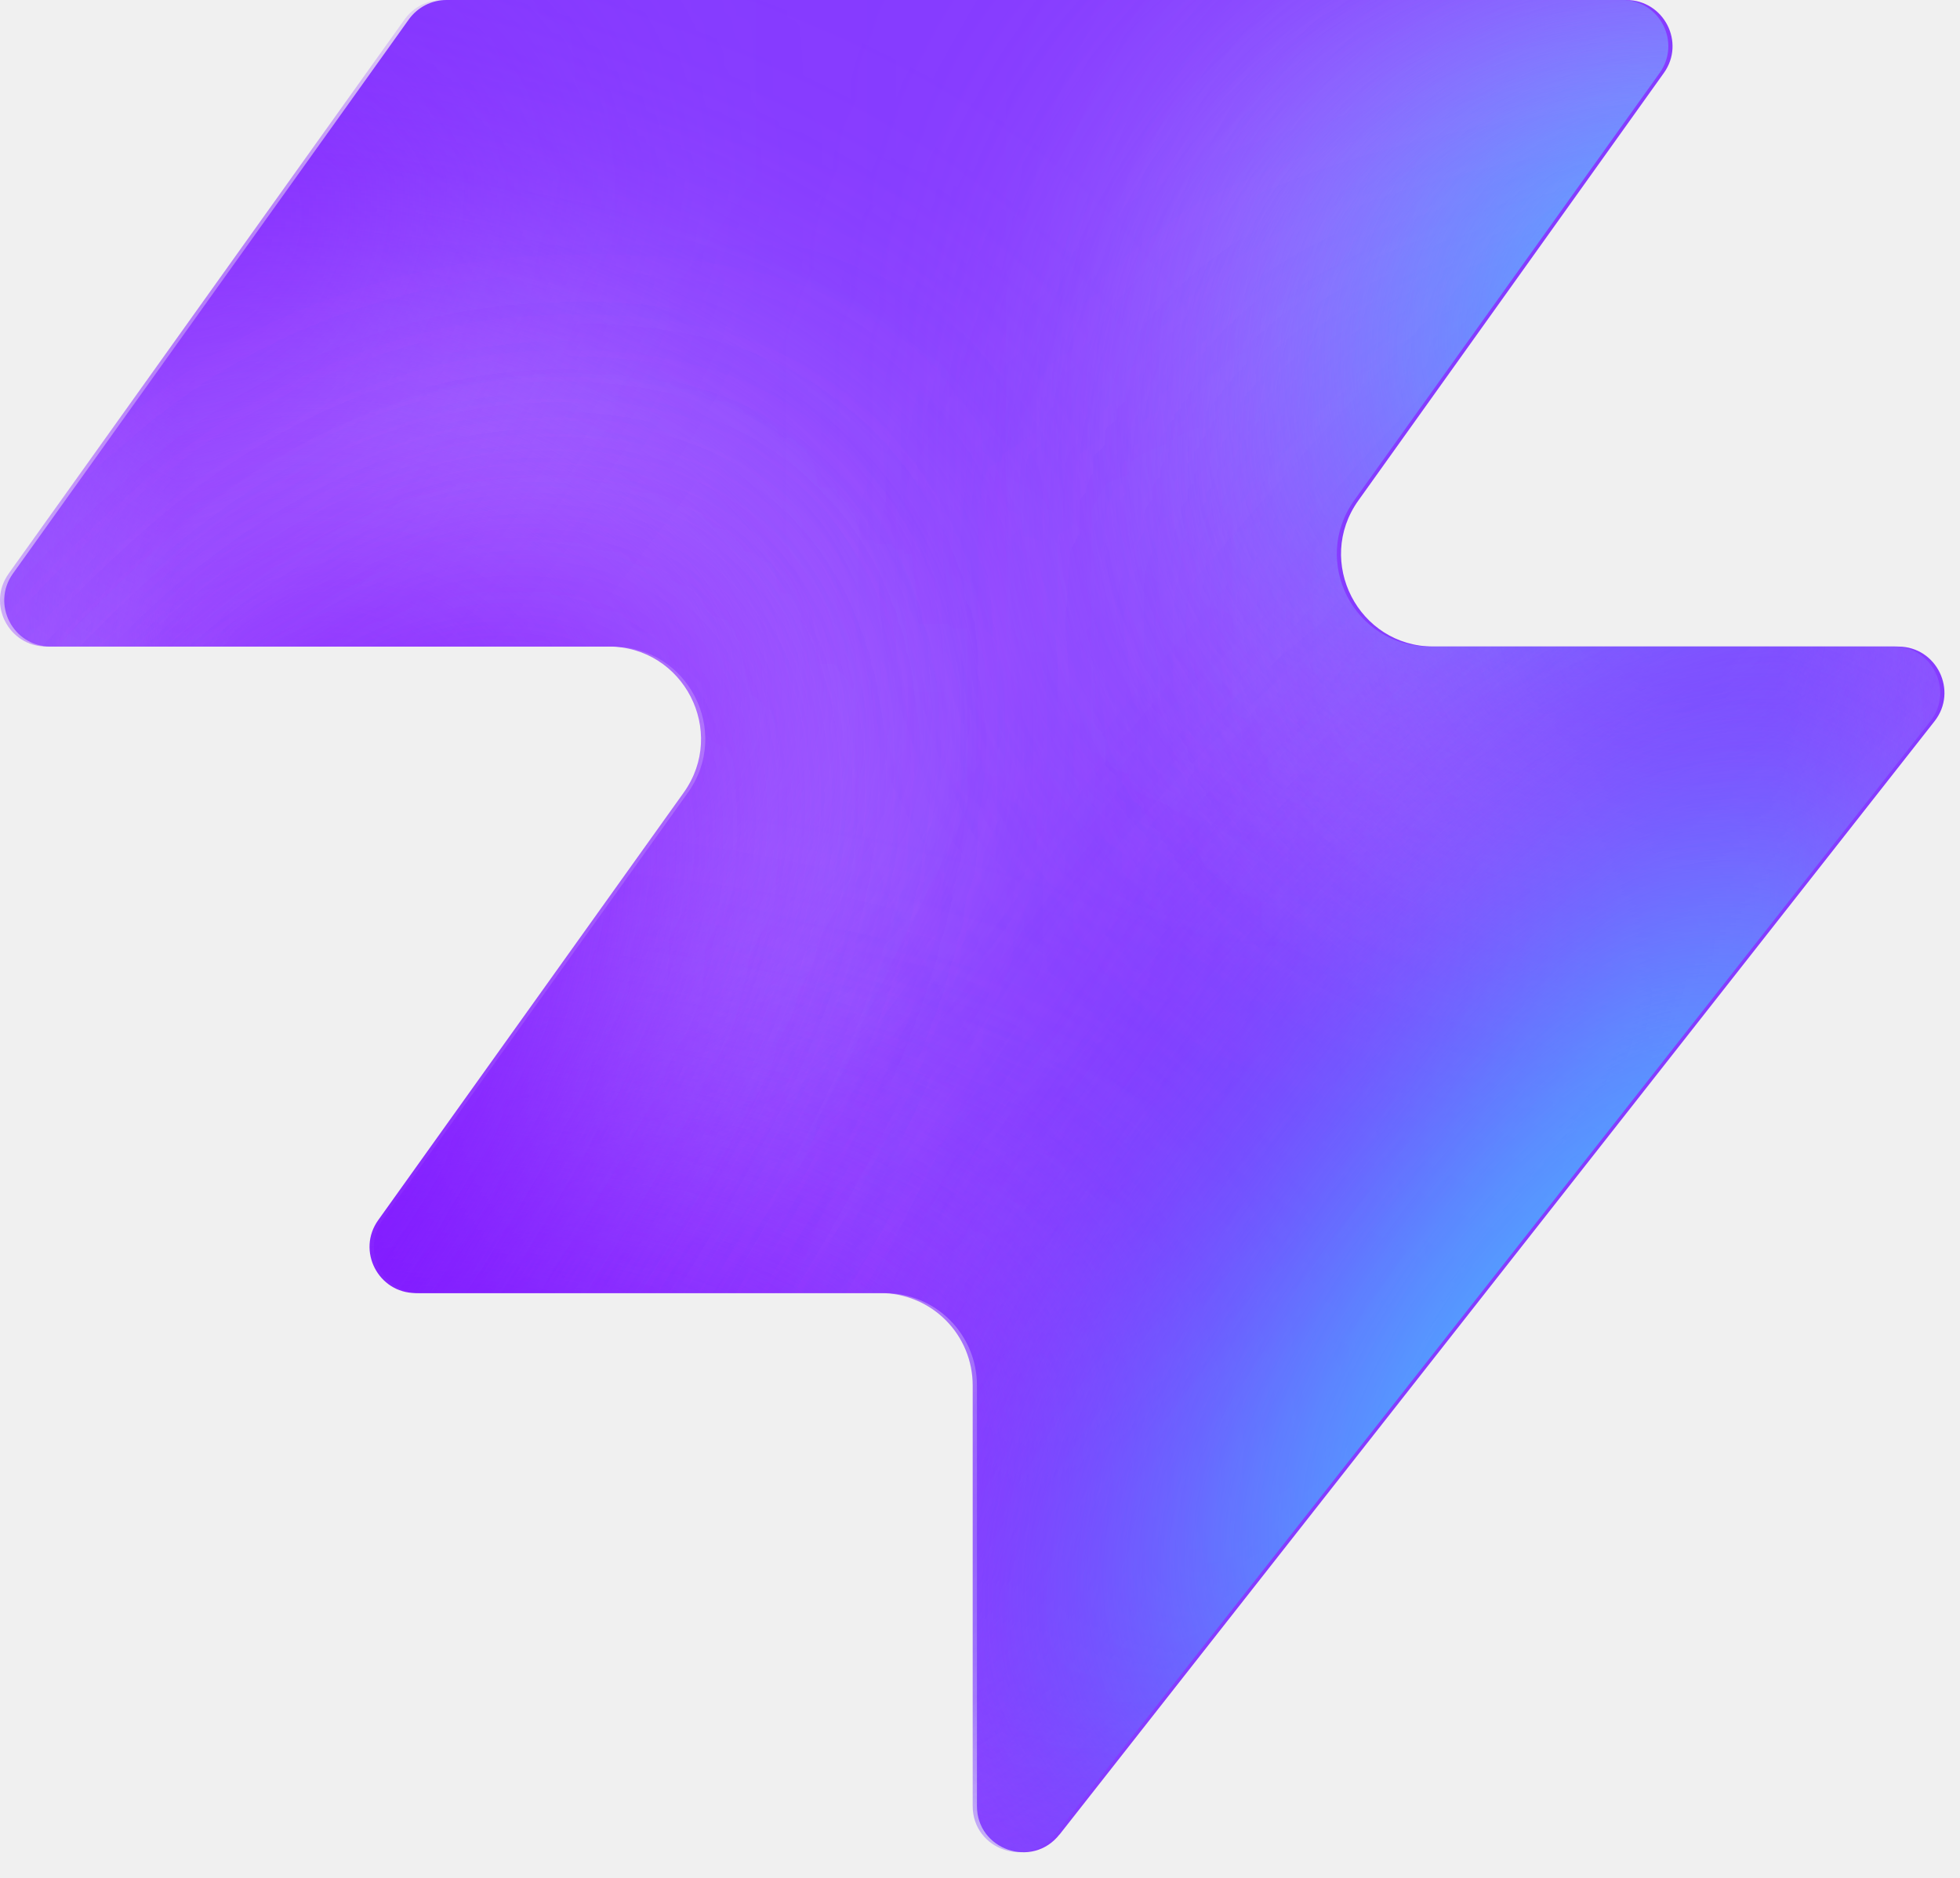
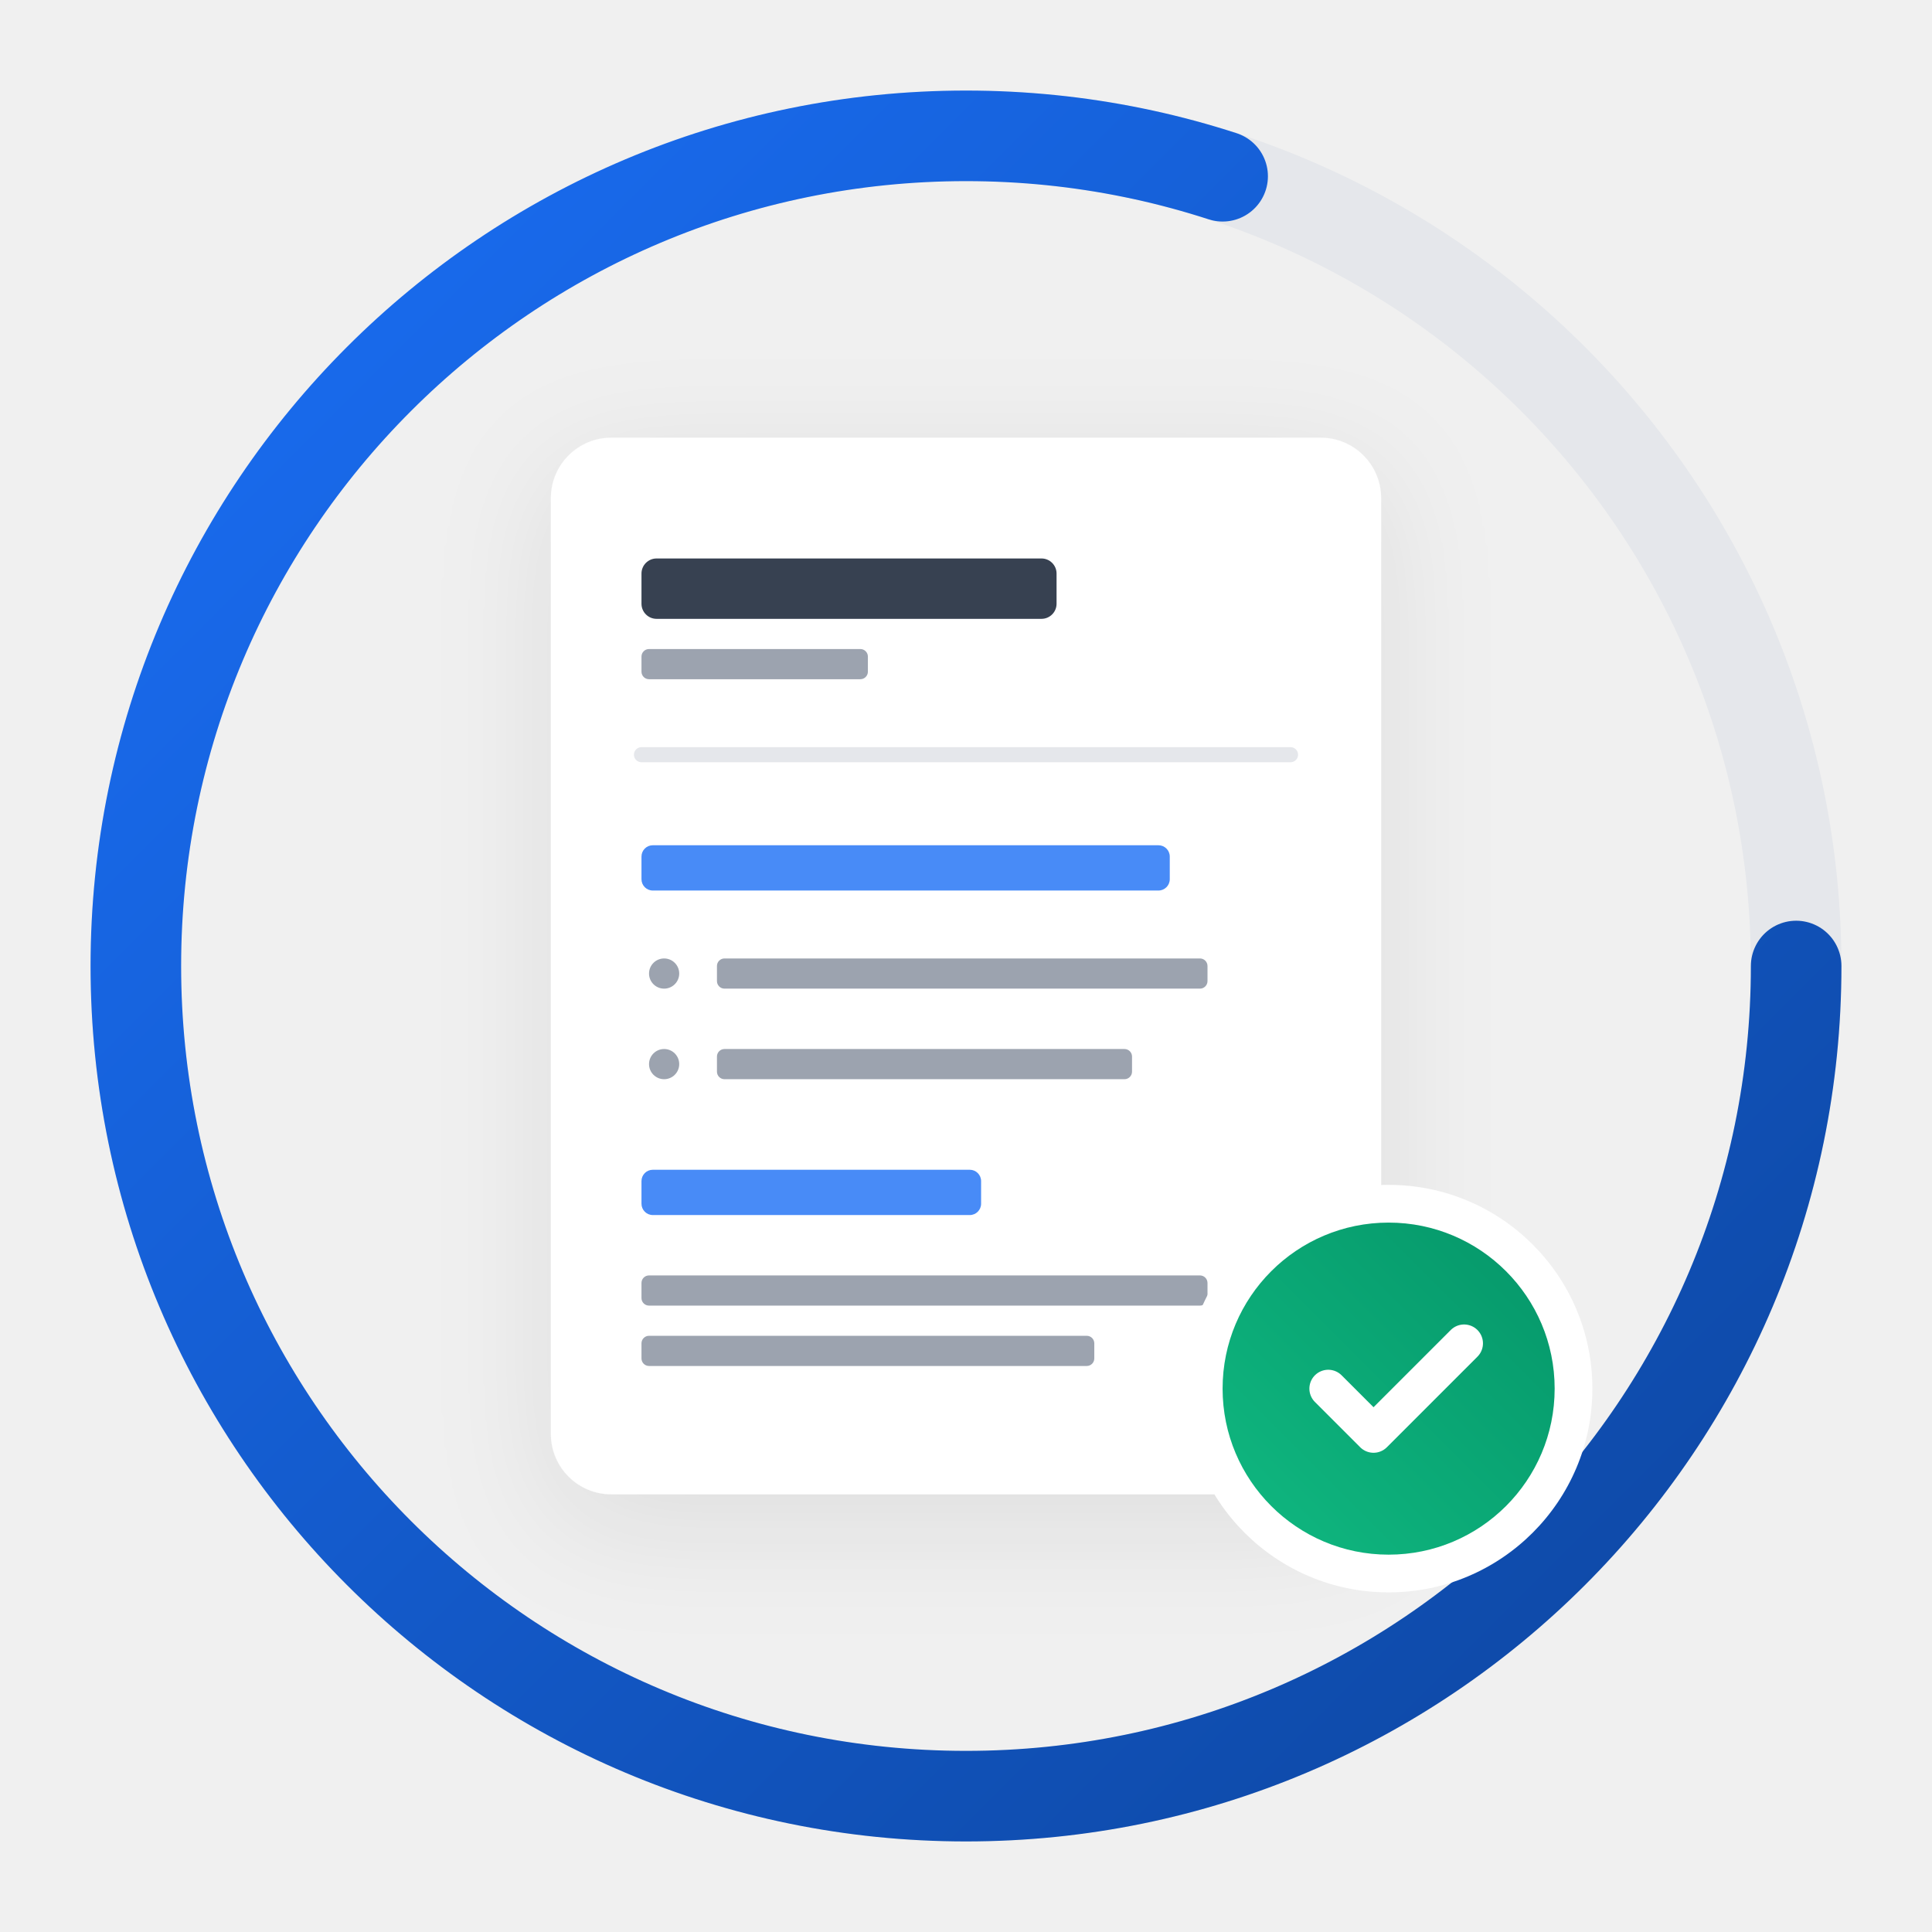
- <svg xmlns="http://www.w3.org/2000/svg" width="48" height="46" fill="none" viewBox="0 0 48 46">
-   <path fill="#863bff" d="M25.946 44.938c-.664.845-2.021.375-2.021-.698V33.937a2.26 2.26 0 0 0-2.262-2.262H10.287c-.92 0-1.456-1.04-.92-1.788l7.48-10.471c1.07-1.497 0-3.578-1.842-3.578H1.237c-.92 0-1.456-1.04-.92-1.788L10.013.474c.214-.297.556-.474.92-.474h28.894c.92 0 1.456 1.04.92 1.788l-7.48 10.471c-1.07 1.498 0 3.579 1.842 3.579h11.377c.943 0 1.473 1.088.89 1.83L25.947 44.94z" style="fill:#863bff;fill:color(display-p3 .525 .23 1);fill-opacity:1" />
-   <mask id="a" width="48" height="46" x="0" y="0" maskUnits="userSpaceOnUse" style="mask-type:alpha">
-     <path fill="#000" d="M25.842 44.938c-.664.844-2.021.375-2.021-.698V33.937a2.26 2.26 0 0 0-2.262-2.262H10.183c-.92 0-1.456-1.04-.92-1.788l7.48-10.471c1.07-1.498 0-3.579-1.842-3.579H1.133c-.92 0-1.456-1.04-.92-1.787L9.91.473c.214-.297.556-.474.92-.474h28.894c.92 0 1.456 1.04.92 1.788l-7.48 10.471c-1.07 1.498 0 3.578 1.842 3.578h11.377c.943 0 1.473 1.088.89 1.832L25.843 44.94z" style="fill:#000;fill-opacity:1" />
-   </mask>
-   <g mask="url(#a)">
-     <g filter="url(#b)">
-       <ellipse cx="5.508" cy="14.704" fill="#ede6ff" rx="5.508" ry="14.704" style="fill:#ede6ff;fill:color(display-p3 .927 .903 1);fill-opacity:1" transform="matrix(.00324 1 1 -.00324 -4.47 31.516)" />
-     </g>
-     <g filter="url(#c)">
-       <ellipse cx="10.399" cy="29.851" fill="#ede6ff" rx="10.399" ry="29.851" style="fill:#ede6ff;fill:color(display-p3 .927 .903 1);fill-opacity:1" transform="matrix(.00324 1 1 -.00324 -39.328 7.883)" />
-     </g>
-     <g filter="url(#d)">
-       <ellipse cx="5.508" cy="30.487" fill="#7e14ff" rx="5.508" ry="30.487" style="fill:#7e14ff;fill:color(display-p3 .492 .077 1);fill-opacity:1" transform="rotate(89.814 -25.913 -14.639)scale(1 -1)" />
-     </g>
-     <g filter="url(#e)">
-       <ellipse cx="5.508" cy="30.599" fill="#7e14ff" rx="5.508" ry="30.599" style="fill:#7e14ff;fill:color(display-p3 .492 .077 1);fill-opacity:1" transform="rotate(89.814 -32.644 -3.334)scale(1 -1)" />
-     </g>
-     <g filter="url(#f)">
-       <ellipse cx="5.508" cy="30.599" fill="#7e14ff" rx="5.508" ry="30.599" style="fill:#7e14ff;fill:color(display-p3 .492 .077 1);fill-opacity:1" transform="matrix(.00324 1 1 -.00324 -34.34 30.47)" />
-     </g>
-     <g filter="url(#g)">
-       <ellipse cx="14.072" cy="22.078" fill="#ede6ff" rx="14.072" ry="22.078" style="fill:#ede6ff;fill:color(display-p3 .927 .903 1);fill-opacity:1" transform="rotate(93.35 24.506 48.493)scale(-1 1)" />
-     </g>
-     <g filter="url(#h)">
-       <ellipse cx="3.47" cy="21.501" fill="#7e14ff" rx="3.47" ry="21.501" style="fill:#7e14ff;fill:color(display-p3 .492 .077 1);fill-opacity:1" transform="rotate(89.009 28.708 47.59)scale(-1 1)" />
-     </g>
-     <g filter="url(#i)">
-       <ellipse cx="3.47" cy="21.501" fill="#7e14ff" rx="3.47" ry="21.501" style="fill:#7e14ff;fill:color(display-p3 .492 .077 1);fill-opacity:1" transform="rotate(89.009 28.708 47.59)scale(-1 1)" />
-     </g>
-     <g filter="url(#j)">
-       <ellipse cx=".387" cy="8.972" fill="#7e14ff" rx="4.407" ry="29.108" style="fill:#7e14ff;fill:color(display-p3 .492 .077 1);fill-opacity:1" transform="rotate(39.51 .387 8.972)" />
-     </g>
-     <g filter="url(#k)">
-       <ellipse cx="47.523" cy="-6.092" fill="#7e14ff" rx="4.407" ry="29.108" style="fill:#7e14ff;fill:color(display-p3 .492 .077 1);fill-opacity:1" transform="rotate(37.892 47.523 -6.092)" />
-     </g>
-     <g filter="url(#l)">
-       <ellipse cx="41.412" cy="6.333" fill="#47bfff" rx="5.971" ry="9.665" style="fill:#47bfff;fill:color(display-p3 .28 .748 1);fill-opacity:1" transform="rotate(37.892 41.412 6.333)" />
-     </g>
-     <g filter="url(#m)">
-       <ellipse cx="-1.879" cy="38.332" fill="#7e14ff" rx="4.407" ry="29.108" style="fill:#7e14ff;fill:color(display-p3 .492 .077 1);fill-opacity:1" transform="rotate(37.892 -1.88 38.332)" />
-     </g>
-     <g filter="url(#n)">
-       <ellipse cx="-1.879" cy="38.332" fill="#7e14ff" rx="4.407" ry="29.108" style="fill:#7e14ff;fill:color(display-p3 .492 .077 1);fill-opacity:1" transform="rotate(37.892 -1.88 38.332)" />
-     </g>
-     <g filter="url(#o)">
-       <ellipse cx="35.651" cy="29.907" fill="#7e14ff" rx="4.407" ry="29.108" style="fill:#7e14ff;fill:color(display-p3 .492 .077 1);fill-opacity:1" transform="rotate(37.892 35.651 29.907)" />
-     </g>
-     <g filter="url(#p)">
-       <ellipse cx="38.418" cy="32.4" fill="#47bfff" rx="5.971" ry="15.297" style="fill:#47bfff;fill:color(display-p3 .28 .748 1);fill-opacity:1" transform="rotate(37.892 38.418 32.4)" />
-     </g>
+ <svg xmlns="http://www.w3.org/2000/svg" viewBox="0 0 512 512" width="100%" height="100%">
+   <defs>
+     <linearGradient id="atsGradient" x1="0%" y1="0%" x2="100%" y2="100%">
+       <stop offset="0%" stop-color="#1a6ef5" />
+       <stop offset="100%" stop-color="#0d46a0" />
+     </linearGradient>
+     <linearGradient id="checkGradient" x1="0%" y1="100%" x2="100%" y2="0%">
+       <stop offset="0%" stop-color="#10b981" />
+       <stop offset="100%" stop-color="#059669" />
+     </linearGradient>
+   </defs>
+   <circle cx="256" cy="256" r="220" fill="none" stroke="#e5e7eb" stroke-width="24" />
+   <circle cx="256" cy="256" r="220" fill="none" stroke="url(#atsGradient)" stroke-width="24" stroke-dasharray="1382" stroke-dashoffset="276" stroke-linecap="round" />
+   <g transform="translate(146, 116)">
+     <rect x="0" y="0" width="220" height="280" rx="16" fill="#ffffff" box-shadow="0 10px 15px rgba(0,0,0,0.1)" filter="drop-shadow(0px 8px 16px rgba(0,0,0,0.08))" />
+     <rect x="24" y="32" width="110" height="16" rx="4" fill="#374151" />
+     <rect x="24" y="56" width="60" height="8" rx="2" fill="#9ca3af" />
+     <line x1="24" y1="84" x2="196" y2="84" stroke="#e5e7eb" stroke-width="4" stroke-linecap="round" />
+     <rect x="24" y="108" width="140" height="12" rx="3" fill="#1a6ef5" opacity="0.8" />
+     <circle cx="30" cy="142" r="4" fill="#9ca3af" />
+     <rect x="44" y="138" width="130" height="8" rx="2" fill="#9ca3af" />
+     <circle cx="30" cy="166" r="4" fill="#9ca3af" />
+     <rect x="44" y="162" width="110" height="8" rx="2" fill="#9ca3af" />
+     <rect x="24" y="194" width="90" height="12" rx="3" fill="#1a6ef5" opacity="0.8" />
+     <rect x="24" y="222" width="150" height="8" rx="2" fill="#9ca3af" />
+     <rect x="24" y="238" width="120" height="8" rx="2" fill="#9ca3af" />
  </g>
-   <defs>
-     <filter id="b" width="60.045" height="41.654" x="-19.77" y="16.149" color-interpolation-filters="sRGB" filterUnits="userSpaceOnUse">
-       <feFlood flood-opacity="0" result="BackgroundImageFix" />
-       <feBlend in="SourceGraphic" in2="BackgroundImageFix" result="shape" />
-       <feGaussianBlur result="effect1_foregroundBlur_2002_17158" stdDeviation="7.659" />
-     </filter>
-     <filter id="c" width="90.34" height="51.437" x="-54.613" y="-7.533" color-interpolation-filters="sRGB" filterUnits="userSpaceOnUse">
-       <feFlood flood-opacity="0" result="BackgroundImageFix" />
-       <feBlend in="SourceGraphic" in2="BackgroundImageFix" result="shape" />
-       <feGaussianBlur result="effect1_foregroundBlur_2002_17158" stdDeviation="7.659" />
-     </filter>
-     <filter id="d" width="79.355" height="29.4" x="-49.64" y="2.03" color-interpolation-filters="sRGB" filterUnits="userSpaceOnUse">
-       <feFlood flood-opacity="0" result="BackgroundImageFix" />
-       <feBlend in="SourceGraphic" in2="BackgroundImageFix" result="shape" />
-       <feGaussianBlur result="effect1_foregroundBlur_2002_17158" stdDeviation="4.596" />
-     </filter>
-     <filter id="e" width="79.579" height="29.4" x="-45.045" y="20.029" color-interpolation-filters="sRGB" filterUnits="userSpaceOnUse">
-       <feFlood flood-opacity="0" result="BackgroundImageFix" />
-       <feBlend in="SourceGraphic" in2="BackgroundImageFix" result="shape" />
-       <feGaussianBlur result="effect1_foregroundBlur_2002_17158" stdDeviation="4.596" />
-     </filter>
-     <filter id="f" width="79.579" height="29.4" x="-43.513" y="21.178" color-interpolation-filters="sRGB" filterUnits="userSpaceOnUse">
-       <feFlood flood-opacity="0" result="BackgroundImageFix" />
-       <feBlend in="SourceGraphic" in2="BackgroundImageFix" result="shape" />
-       <feGaussianBlur result="effect1_foregroundBlur_2002_17158" stdDeviation="4.596" />
-     </filter>
-     <filter id="g" width="74.749" height="58.852" x="15.756" y="-17.901" color-interpolation-filters="sRGB" filterUnits="userSpaceOnUse">
-       <feFlood flood-opacity="0" result="BackgroundImageFix" />
-       <feBlend in="SourceGraphic" in2="BackgroundImageFix" result="shape" />
-       <feGaussianBlur result="effect1_foregroundBlur_2002_17158" stdDeviation="7.659" />
-     </filter>
-     <filter id="h" width="61.377" height="25.362" x="23.548" y="2.284" color-interpolation-filters="sRGB" filterUnits="userSpaceOnUse">
-       <feFlood flood-opacity="0" result="BackgroundImageFix" />
-       <feBlend in="SourceGraphic" in2="BackgroundImageFix" result="shape" />
-       <feGaussianBlur result="effect1_foregroundBlur_2002_17158" stdDeviation="4.596" />
-     </filter>
-     <filter id="i" width="61.377" height="25.362" x="23.548" y="2.284" color-interpolation-filters="sRGB" filterUnits="userSpaceOnUse">
-       <feFlood flood-opacity="0" result="BackgroundImageFix" />
-       <feBlend in="SourceGraphic" in2="BackgroundImageFix" result="shape" />
-       <feGaussianBlur result="effect1_foregroundBlur_2002_17158" stdDeviation="4.596" />
-     </filter>
-     <filter id="j" width="56.045" height="63.649" x="-27.636" y="-22.853" color-interpolation-filters="sRGB" filterUnits="userSpaceOnUse">
-       <feFlood flood-opacity="0" result="BackgroundImageFix" />
-       <feBlend in="SourceGraphic" in2="BackgroundImageFix" result="shape" />
-       <feGaussianBlur result="effect1_foregroundBlur_2002_17158" stdDeviation="4.596" />
-     </filter>
-     <filter id="k" width="54.814" height="64.646" x="20.116" y="-38.415" color-interpolation-filters="sRGB" filterUnits="userSpaceOnUse">
-       <feFlood flood-opacity="0" result="BackgroundImageFix" />
-       <feBlend in="SourceGraphic" in2="BackgroundImageFix" result="shape" />
-       <feGaussianBlur result="effect1_foregroundBlur_2002_17158" stdDeviation="4.596" />
-     </filter>
-     <filter id="l" width="33.541" height="35.313" x="24.641" y="-11.323" color-interpolation-filters="sRGB" filterUnits="userSpaceOnUse">
-       <feFlood flood-opacity="0" result="BackgroundImageFix" />
-       <feBlend in="SourceGraphic" in2="BackgroundImageFix" result="shape" />
-       <feGaussianBlur result="effect1_foregroundBlur_2002_17158" stdDeviation="4.596" />
-     </filter>
-     <filter id="m" width="54.814" height="64.646" x="-29.286" y="6.009" color-interpolation-filters="sRGB" filterUnits="userSpaceOnUse">
-       <feFlood flood-opacity="0" result="BackgroundImageFix" />
-       <feBlend in="SourceGraphic" in2="BackgroundImageFix" result="shape" />
-       <feGaussianBlur result="effect1_foregroundBlur_2002_17158" stdDeviation="4.596" />
-     </filter>
-     <filter id="n" width="54.814" height="64.646" x="-29.286" y="6.009" color-interpolation-filters="sRGB" filterUnits="userSpaceOnUse">
-       <feFlood flood-opacity="0" result="BackgroundImageFix" />
-       <feBlend in="SourceGraphic" in2="BackgroundImageFix" result="shape" />
-       <feGaussianBlur result="effect1_foregroundBlur_2002_17158" stdDeviation="4.596" />
-     </filter>
-     <filter id="o" width="54.814" height="64.646" x="8.244" y="-2.416" color-interpolation-filters="sRGB" filterUnits="userSpaceOnUse">
-       <feFlood flood-opacity="0" result="BackgroundImageFix" />
-       <feBlend in="SourceGraphic" in2="BackgroundImageFix" result="shape" />
-       <feGaussianBlur result="effect1_foregroundBlur_2002_17158" stdDeviation="4.596" />
-     </filter>
-     <filter id="p" width="39.409" height="43.623" x="18.713" y="10.588" color-interpolation-filters="sRGB" filterUnits="userSpaceOnUse">
-       <feFlood flood-opacity="0" result="BackgroundImageFix" />
-       <feBlend in="SourceGraphic" in2="BackgroundImageFix" result="shape" />
-       <feGaussianBlur result="effect1_foregroundBlur_2002_17158" stdDeviation="4.596" />
-     </filter>
-   </defs>
+   <g transform="translate(320, 320)">
+     <circle cx="48" cy="48" r="54" fill="#ffffff" />
+     <circle cx="48" cy="48" r="44" fill="url(#checkGradient)" />
+     <path d="M32 48 L44 60 L68 36" fill="none" stroke="#ffffff" stroke-width="10" stroke-linecap="round" stroke-linejoin="round" />
+   </g>
</svg>
